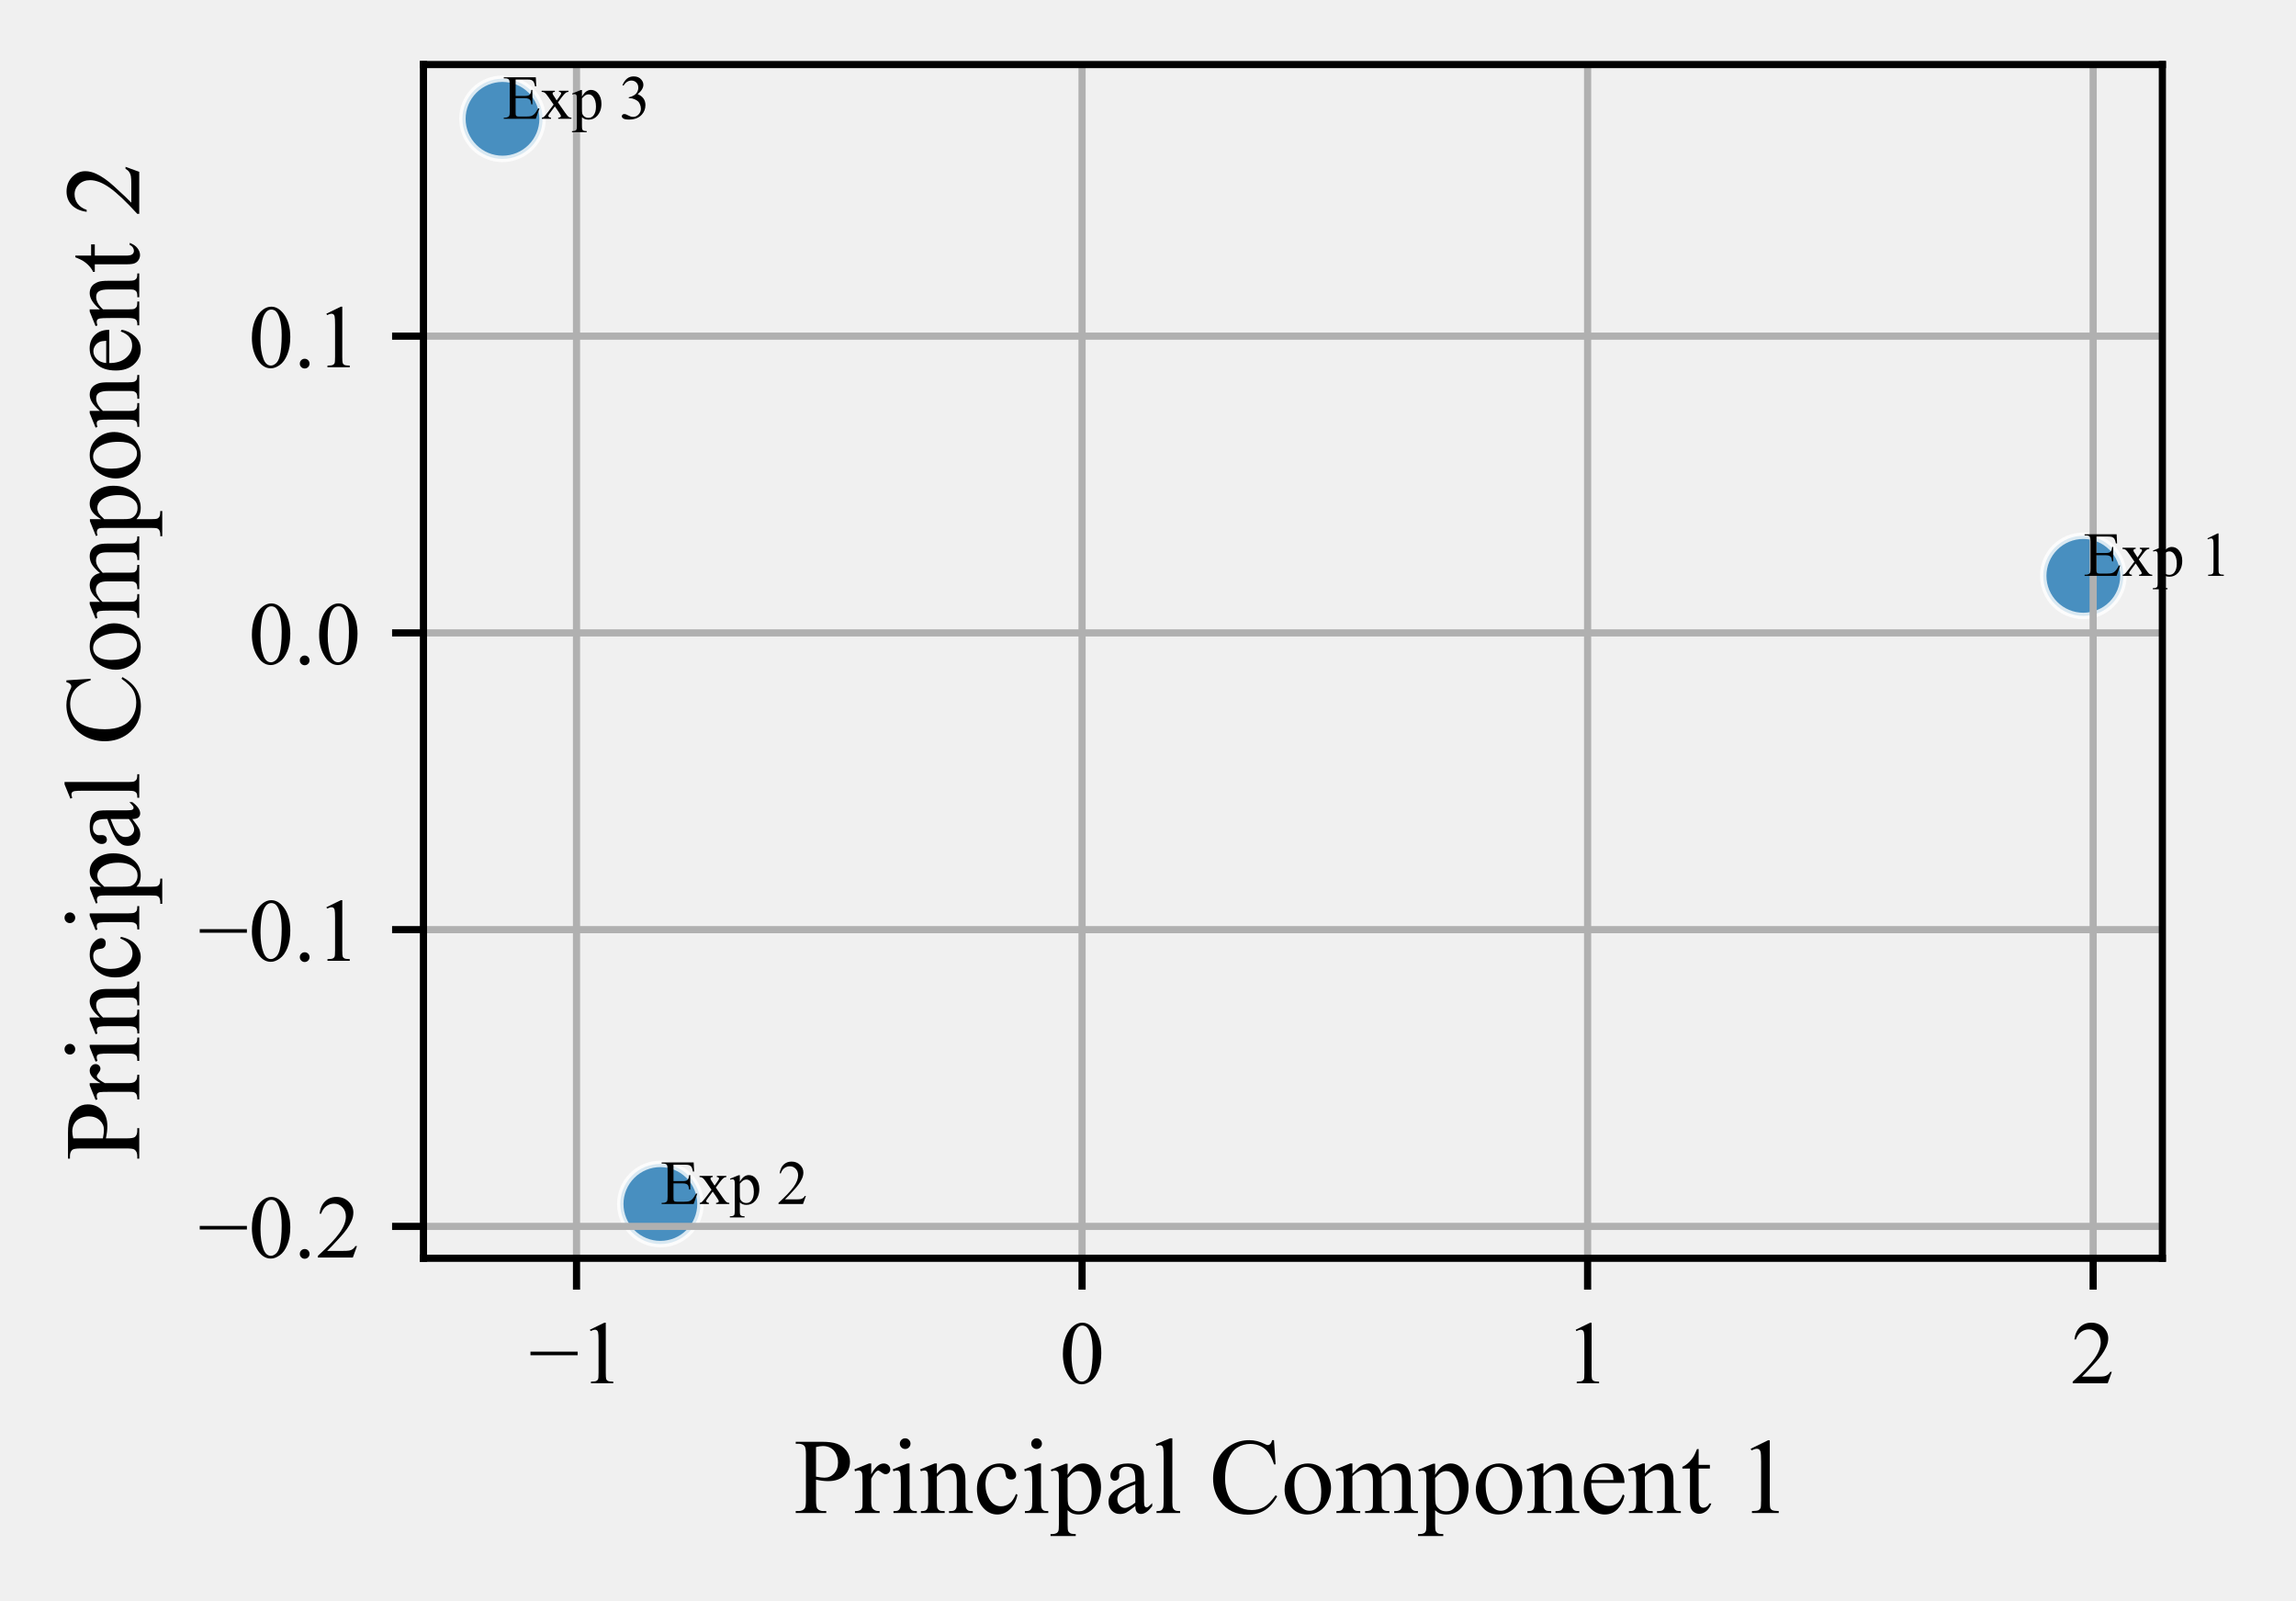
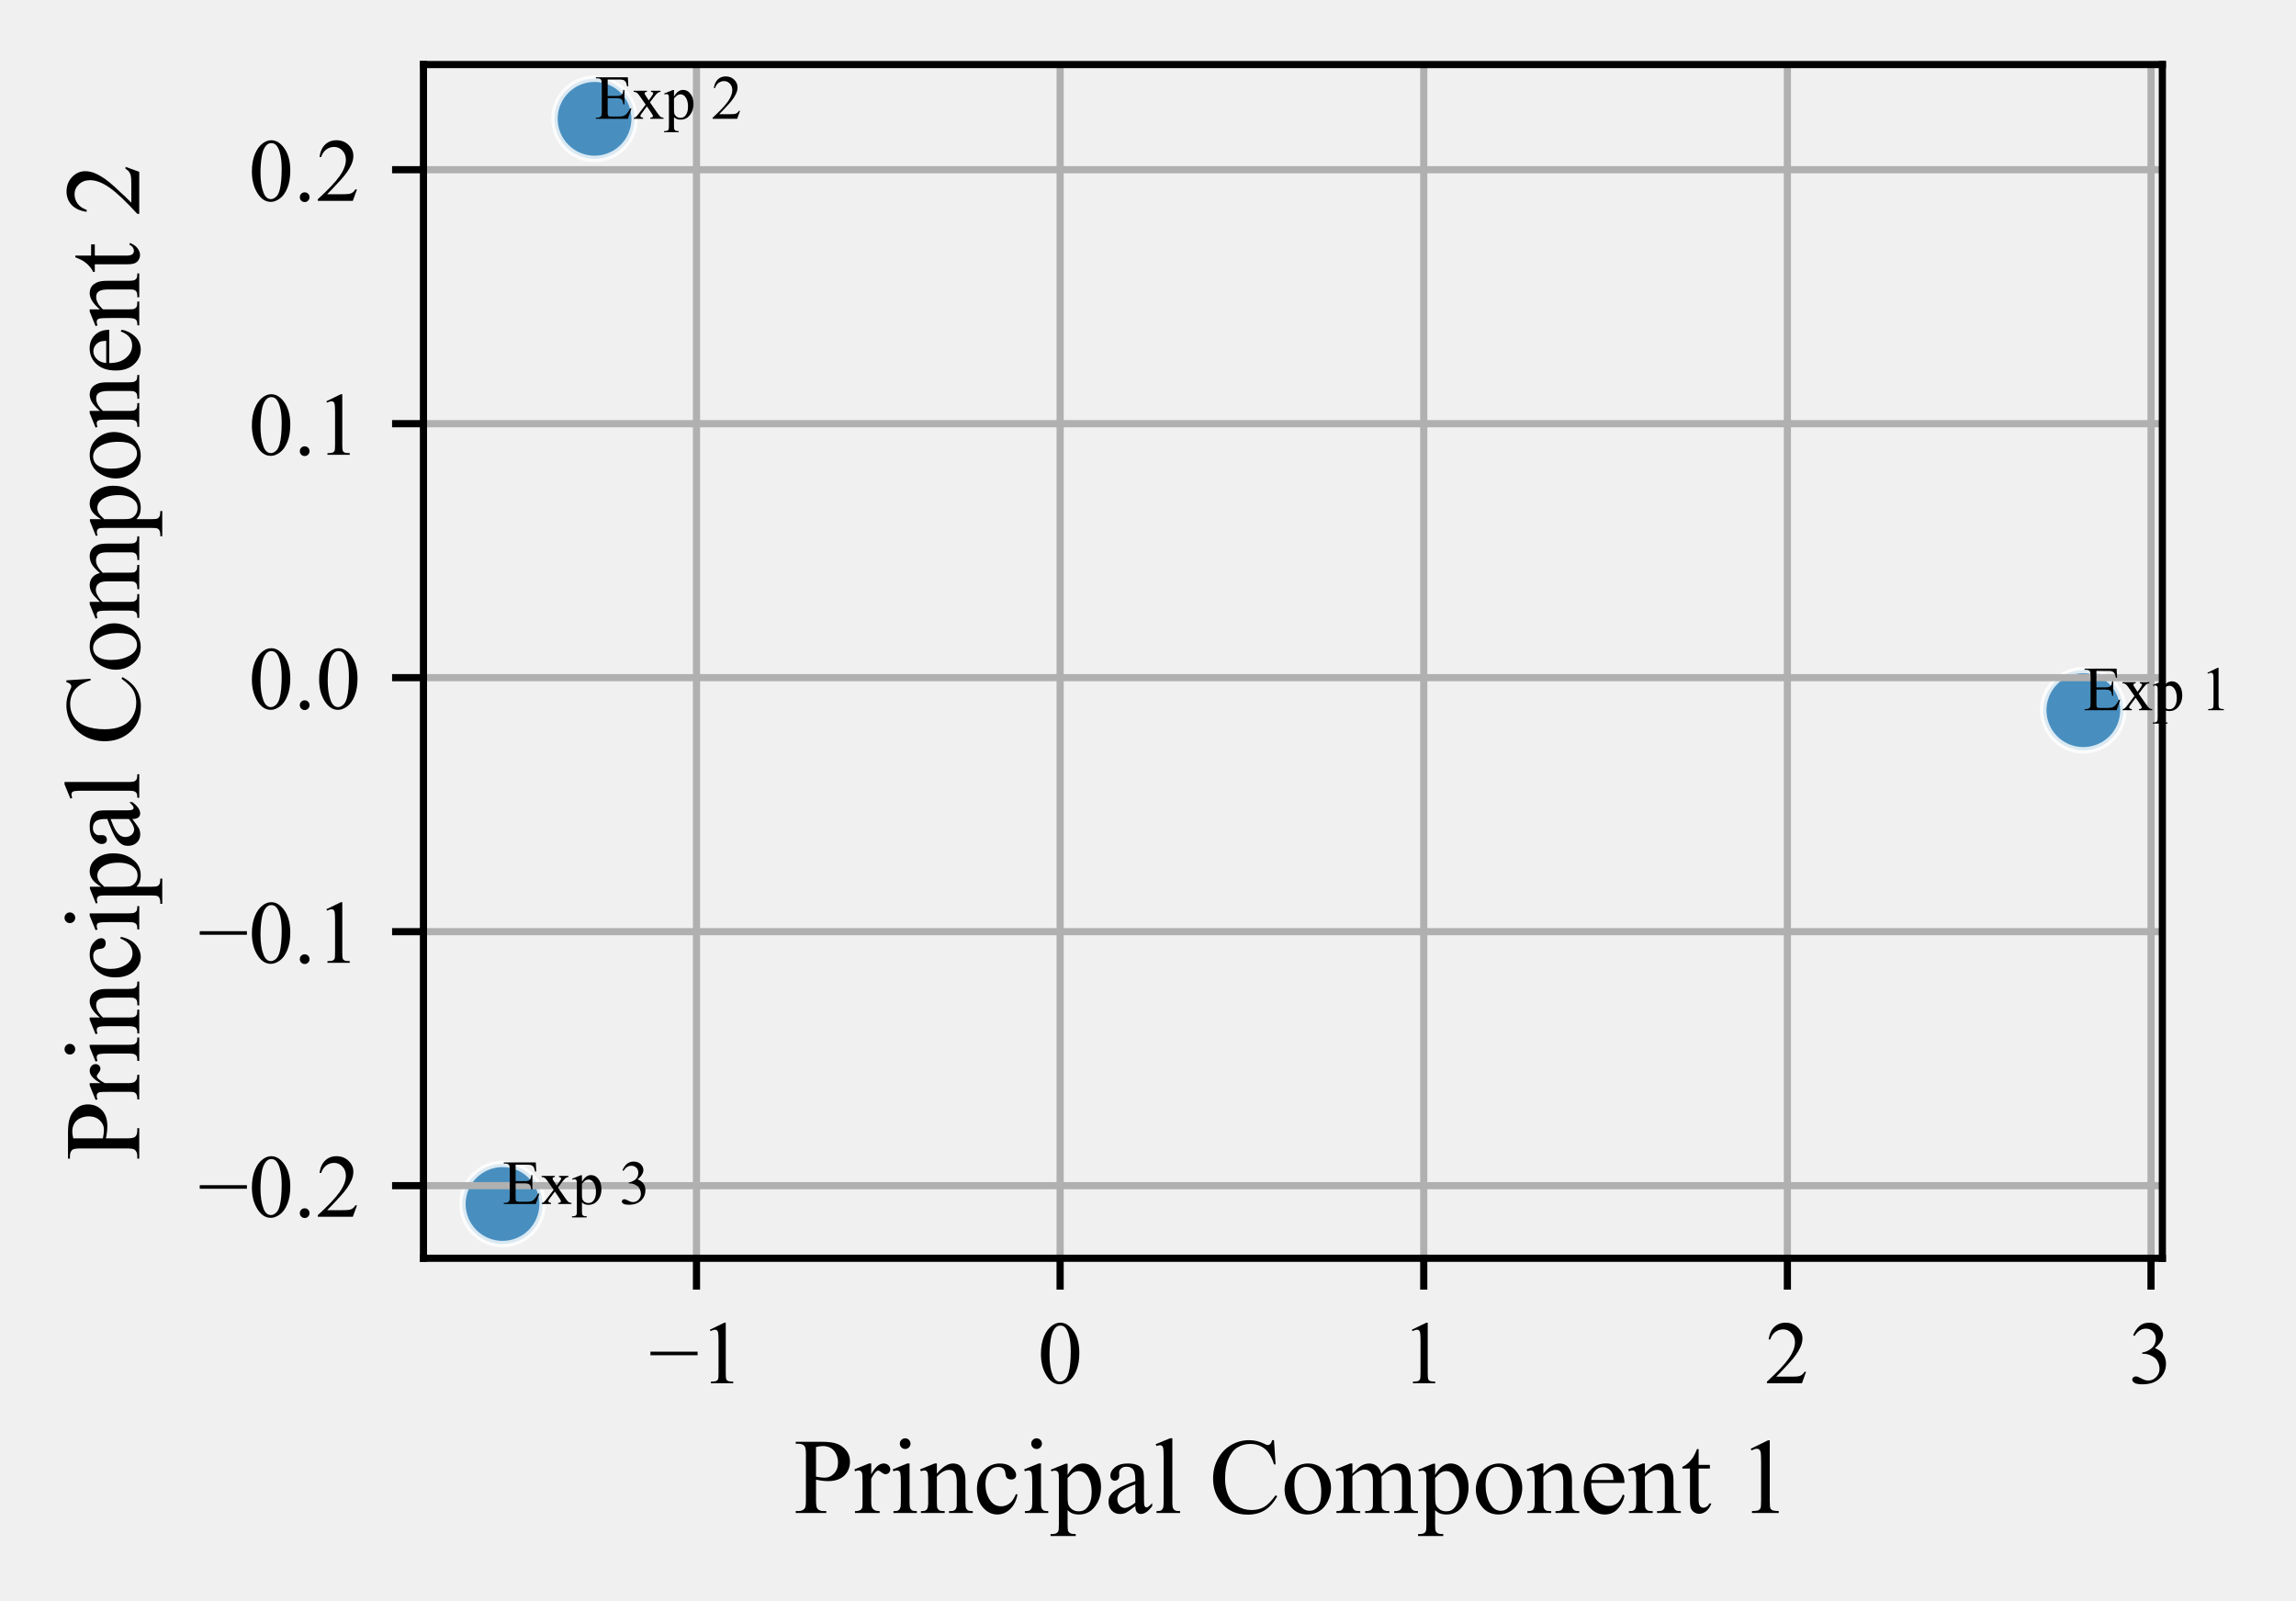
<svg xmlns="http://www.w3.org/2000/svg" xmlns:xlink="http://www.w3.org/1999/xlink" width="256.128pt" height="178.525pt" viewBox="0 0 256.128 178.525" version="1.1">
  <defs>
    <style type="text/css">*{stroke-linejoin: round; stroke-linecap: butt}</style>
  </defs>
  <g id="figure_1">
    <g id="patch_1">
      <path d="M 0 178.525  L 256.128 178.525  L 256.128 0  L 0 0  L 0 178.525  z " style="fill: none" />
    </g>
    <g id="axes_1">
      <g id="patch_2">
        <path d="M 47.238 140.343  L 241.22 140.343  L 241.22 7.2  L 47.238 7.2  L 47.238 140.343  z " style="fill: none" />
      </g>
      <g id="PathCollection_1">
        <defs>
-           <path id="ma96cb4552a" d="M 0 4.472  C 1.186 4.472 2.324 4.001 3.162 3.162  C 4.001 2.324 4.472 1.186 4.472 0  C 4.472 -1.186 4.001 -2.324 3.162 -3.162  C 2.324 -4.001 1.186 -4.472 0 -4.472  C -1.186 -4.472 -2.324 -4.001 -3.162 -3.162  C -4.001 -2.324 -4.472 -1.186 -4.472 0  C -4.472 1.186 -4.001 2.324 -3.162 3.162  C -2.324 4.001 -1.186 4.472 0 4.472  z " style="stroke: #ffffff; stroke-opacity: 0.8; stroke-width: 0.716" />
+           <path id="m99a6d32f5e" d="M 0 4.472  C 1.186 4.472 2.324 4.001 3.162 3.162  C 4.001 2.324 4.472 1.186 4.472 0  C 4.472 -1.186 4.001 -2.324 3.162 -3.162  C 2.324 -4.001 1.186 -4.472 0 -4.472  C -1.186 -4.472 -2.324 -4.001 -3.162 -3.162  C -4.001 -2.324 -4.472 -1.186 -4.472 0  C -4.472 1.186 -4.001 2.324 -3.162 3.162  C -2.324 4.001 -1.186 4.472 0 4.472  z " style="stroke: #ffffff; stroke-opacity: 0.8; stroke-width: 0.716" />
        </defs>
-         <g clip-path="url(#p384c02d842)">
-           <use xlink:href="#ma96cb4552a" x="232.403" y="64.229" style="fill: #1f77b4; fill-opacity: 0.8; stroke: #ffffff; stroke-opacity: 0.8; stroke-width: 0.716" />
-           <use xlink:href="#ma96cb4552a" x="73.667" y="134.291" style="fill: #1f77b4; fill-opacity: 0.8; stroke: #ffffff; stroke-opacity: 0.8; stroke-width: 0.716" />
-           <use xlink:href="#ma96cb4552a" x="56.056" y="13.252" style="fill: #1f77b4; fill-opacity: 0.8; stroke: #ffffff; stroke-opacity: 0.8; stroke-width: 0.716" />
+         <g clip-path="url(#p20098a930b)">
+           <use xlink:href="#m99a6d32f5e" x="232.403" y="79.216" style="fill: #1f77b4; fill-opacity: 0.8; stroke: #ffffff; stroke-opacity: 0.8; stroke-width: 0.716" />
+           <use xlink:href="#m99a6d32f5e" x="66.324" y="13.252" style="fill: #1f77b4; fill-opacity: 0.8; stroke: #ffffff; stroke-opacity: 0.8; stroke-width: 0.716" />
+           <use xlink:href="#m99a6d32f5e" x="56.056" y="134.291" style="fill: #1f77b4; fill-opacity: 0.8; stroke: #ffffff; stroke-opacity: 0.8; stroke-width: 0.716" />
        </g>
      </g>
      <g id="matplotlib.axis_1">
        <g id="xtick_1">
          <g id="line2d_1">
-             <path d="M 64.313 140.343  L 64.313 7.2  " clip-path="url(#p384c02d842)" style="fill: none; stroke: #b0b0b0; stroke-width: 0.8; stroke-linecap: square" />
+             <path d="M 77.696 140.343  L 77.696 7.2  " clip-path="url(#p20098a930b)" style="fill: none; stroke: #b0b0b0; stroke-width: 0.8; stroke-linecap: square" />
          </g>
          <g id="line2d_2">
            <defs>
-               <path id="mae56ffbfeb" d="M 0 0  L 0 3.5  " style="stroke: #000000; stroke-width: 0.8" />
+               <path id="m927338ddeb" d="M 0 0  L 0 3.5  " style="stroke: #000000; stroke-width: 0.8" />
            </defs>
            <g>
-               <use xlink:href="#mae56ffbfeb" x="64.313" y="140.343" style="stroke: #000000; stroke-width: 0.8" />
+               <use xlink:href="#m927338ddeb" x="77.696" y="140.343" style="stroke: #000000; stroke-width: 0.8" />
            </g>
          </g>
          <g id="text_1">
-             <g transform="translate(58.99333 154.2871) scale(0.1 -0.1)">
+             <g transform="translate(72.37662 154.2871) scale(0.1 -0.1)">
              <defs>
                <path id="TimesNewRomanPSMT-2212" d="M 3484 2000  L 116 2000  L 116 2256  L 3484 2256  L 3484 2000  z " transform="scale(0.015625)" />
                <path id="TimesNewRomanPSMT-31" d="M 750 3822  L 1781 4325  L 1884 4325  L 1884 747  Q 1884 391 1914 303  Q 1944 216 2037 169  Q 2131 122 2419 116  L 2419 0  L 825 0  L 825 116  Q 1125 122 1212 167  Q 1300 213 1334 289  Q 1369 366 1369 747  L 1369 3034  Q 1369 3497 1338 3628  Q 1316 3728 1258 3775  Q 1200 3822 1119 3822  Q 1003 3822 797 3725  L 750 3822  z " transform="scale(0.015625)" />
              </defs>
              <use xlink:href="#TimesNewRomanPSMT-2212" />
              <use xlink:href="#TimesNewRomanPSMT-31" x="56.396" />
            </g>
          </g>
        </g>
        <g id="xtick_2">
          <g id="line2d_3">
-             <path d="M 120.709 140.343  L 120.709 7.2  " clip-path="url(#p384c02d842)" style="fill: none; stroke: #b0b0b0; stroke-width: 0.8; stroke-linecap: square" />
+             <path d="M 118.261 140.343  L 118.261 7.2  " clip-path="url(#p20098a930b)" style="fill: none; stroke: #b0b0b0; stroke-width: 0.8; stroke-linecap: square" />
          </g>
          <g id="line2d_4">
            <g>
-               <use xlink:href="#mae56ffbfeb" x="120.709" y="140.343" style="stroke: #000000; stroke-width: 0.8" />
+               <use xlink:href="#m927338ddeb" x="118.261" y="140.343" style="stroke: #000000; stroke-width: 0.8" />
            </g>
          </g>
          <g id="text_2">
-             <g transform="translate(118.2087 154.2871) scale(0.1 -0.1)">
+             <g transform="translate(115.7609 154.2871) scale(0.1 -0.1)">
              <defs>
                <path id="TimesNewRomanPSMT-30" d="M 231 2094  Q 231 2819 450 3342  Q 669 3866 1031 4122  Q 1313 4325 1613 4325  Q 2100 4325 2488 3828  Q 2972 3213 2972 2159  Q 2972 1422 2759 906  Q 2547 391 2217 158  Q 1888 -75 1581 -75  Q 975 -75 572 641  Q 231 1244 231 2094  z M 844 2016  Q 844 1141 1059 588  Q 1238 122 1591 122  Q 1759 122 1940 273  Q 2122 425 2216 781  Q 2359 1319 2359 2297  Q 2359 3022 2209 3506  Q 2097 3866 1919 4016  Q 1791 4119 1609 4119  Q 1397 4119 1231 3928  Q 1006 3669 925 3112  Q 844 2556 844 2016  z " transform="scale(0.015625)" />
              </defs>
              <use xlink:href="#TimesNewRomanPSMT-30" />
            </g>
          </g>
        </g>
        <g id="xtick_3">
          <g id="line2d_5">
-             <path d="M 177.104 140.343  L 177.104 7.2  " clip-path="url(#p384c02d842)" style="fill: none; stroke: #b0b0b0; stroke-width: 0.8; stroke-linecap: square" />
+             <path d="M 158.826 140.343  L 158.826 7.2  " clip-path="url(#p20098a930b)" style="fill: none; stroke: #b0b0b0; stroke-width: 0.8; stroke-linecap: square" />
          </g>
          <g id="line2d_6">
            <g>
-               <use xlink:href="#mae56ffbfeb" x="177.104" y="140.343" style="stroke: #000000; stroke-width: 0.8" />
+               <use xlink:href="#m927338ddeb" x="158.826" y="140.343" style="stroke: #000000; stroke-width: 0.8" />
            </g>
          </g>
          <g id="text_3">
-             <g transform="translate(174.6045 154.2871) scale(0.1 -0.1)">
+             <g transform="translate(156.3256 154.2871) scale(0.1 -0.1)">
              <use xlink:href="#TimesNewRomanPSMT-31" />
            </g>
          </g>
        </g>
        <g id="xtick_4">
          <g id="line2d_7">
-             <path d="M 233.5 140.343  L 233.5 7.2  " clip-path="url(#p384c02d842)" style="fill: none; stroke: #b0b0b0; stroke-width: 0.8; stroke-linecap: square" />
+             <path d="M 199.39 140.343  L 199.39 7.2  " clip-path="url(#p20098a930b)" style="fill: none; stroke: #b0b0b0; stroke-width: 0.8; stroke-linecap: square" />
          </g>
          <g id="line2d_8">
            <g>
-               <use xlink:href="#mae56ffbfeb" x="233.5" y="140.343" style="stroke: #000000; stroke-width: 0.8" />
+               <use xlink:href="#m927338ddeb" x="199.39" y="140.343" style="stroke: #000000; stroke-width: 0.8" />
            </g>
          </g>
          <g id="text_4">
-             <g transform="translate(231.0003 154.2871) scale(0.1 -0.1)">
+             <g transform="translate(196.8903 154.2871) scale(0.1 -0.1)">
              <defs>
                <path id="TimesNewRomanPSMT-32" d="M 2934 816  L 2638 0  L 138 0  L 138 116  Q 1241 1122 1691 1759  Q 2141 2397 2141 2925  Q 2141 3328 1894 3587  Q 1647 3847 1303 3847  Q 991 3847 742 3664  Q 494 3481 375 3128  L 259 3128  Q 338 3706 661 4015  Q 984 4325 1469 4325  Q 1984 4325 2329 3994  Q 2675 3663 2675 3213  Q 2675 2891 2525 2569  Q 2294 2063 1775 1497  Q 997 647 803 472  L 1909 472  Q 2247 472 2383 497  Q 2519 522 2628 598  Q 2738 675 2819 816  L 2934 816  z " transform="scale(0.015625)" />
              </defs>
              <use xlink:href="#TimesNewRomanPSMT-32" />
            </g>
          </g>
        </g>
-         <g id="text_5">
+         <g id="xtick_5">
+           <g id="line2d_9">
+             <path d="M 239.955 140.343  L 239.955 7.2  " clip-path="url(#p20098a930b)" style="fill: none; stroke: #b0b0b0; stroke-width: 0.8; stroke-linecap: square" />
+           </g>
+           <g id="line2d_10">
+             <g>
+               <use xlink:href="#m927338ddeb" x="239.955" y="140.343" style="stroke: #000000; stroke-width: 0.8" />
+             </g>
+           </g>
+           <g id="text_5">
+             <g transform="translate(237.455 154.2871) scale(0.1 -0.1)">
+               <defs>
+                 <path id="TimesNewRomanPSMT-33" d="M 325 3431  Q 506 3859 782 4092  Q 1059 4325 1472 4325  Q 1981 4325 2253 3994  Q 2459 3747 2459 3466  Q 2459 3003 1878 2509  Q 2269 2356 2469 2072  Q 2669 1788 2669 1403  Q 2669 853 2319 450  Q 1863 -75 997 -75  Q 569 -75 414 31  Q 259 138 259 259  Q 259 350 332 419  Q 406 488 509 488  Q 588 488 669 463  Q 722 447 909 348  Q 1097 250 1169 231  Q 1284 197 1416 197  Q 1734 197 1970 444  Q 2206 691 2206 1028  Q 2206 1275 2097 1509  Q 2016 1684 1919 1775  Q 1784 1900 1550 2001  Q 1316 2103 1072 2103  L 972 2103  L 972 2197  Q 1219 2228 1467 2375  Q 1716 2522 1828 2728  Q 1941 2934 1941 3181  Q 1941 3503 1739 3701  Q 1538 3900 1238 3900  Q 753 3900 428 3381  L 325 3431  z " transform="scale(0.015625)" />
+               </defs>
+               <use xlink:href="#TimesNewRomanPSMT-33" />
+             </g>
+           </g>
+         </g>
+         <g id="text_6">
          <g transform="translate(88.56813 168.7586) scale(0.12 -0.12)">
            <defs>
              <path id="TimesNewRomanPSMT-50" d="M 1313 1984  L 1313 750  Q 1313 350 1400 253  Q 1519 116 1759 116  L 1922 116  L 1922 0  L 106 0  L 106 116  L 266 116  Q 534 116 650 291  Q 713 388 713 750  L 713 3488  Q 713 3888 628 3984  Q 506 4122 266 4122  L 106 4122  L 106 4238  L 1659 4238  Q 2228 4238 2556 4120  Q 2884 4003 3109 3725  Q 3334 3447 3334 3066  Q 3334 2547 2992 2222  Q 2650 1897 2025 1897  Q 1872 1897 1694 1919  Q 1516 1941 1313 1984  z M 1313 2163  Q 1478 2131 1606 2115  Q 1734 2100 1825 2100  Q 2150 2100 2386 2351  Q 2622 2603 2622 3003  Q 2622 3278 2509 3514  Q 2397 3750 2190 3867  Q 1984 3984 1722 3984  Q 1563 3984 1313 3925  L 1313 2163  z " transform="scale(0.015625)" />
              <path id="TimesNewRomanPSMT-72" d="M 1038 2947  L 1038 2303  Q 1397 2947 1775 2947  Q 1947 2947 2059 2842  Q 2172 2738 2172 2600  Q 2172 2478 2090 2393  Q 2009 2309 1897 2309  Q 1788 2309 1652 2417  Q 1516 2525 1450 2525  Q 1394 2525 1328 2463  Q 1188 2334 1038 2041  L 1038 669  Q 1038 431 1097 309  Q 1138 225 1241 169  Q 1344 113 1538 113  L 1538 0  L 72 0  L 72 113  Q 291 113 397 181  Q 475 231 506 341  Q 522 394 522 644  L 522 1753  Q 522 2253 501 2348  Q 481 2444 426 2487  Q 372 2531 291 2531  Q 194 2531 72 2484  L 41 2597  L 906 2947  L 1038 2947  z " transform="scale(0.015625)" />
              <path id="TimesNewRomanPSMT-69" d="M 928 4444  Q 1059 4444 1151 4351  Q 1244 4259 1244 4128  Q 1244 3997 1151 3903  Q 1059 3809 928 3809  Q 797 3809 703 3903  Q 609 3997 609 4128  Q 609 4259 701 4351  Q 794 4444 928 4444  z M 1188 2947  L 1188 647  Q 1188 378 1227 289  Q 1266 200 1342 156  Q 1419 113 1622 113  L 1622 0  L 231 0  L 231 113  Q 441 113 512 153  Q 584 194 626 287  Q 669 381 669 647  L 669 1750  Q 669 2216 641 2353  Q 619 2453 572 2492  Q 525 2531 444 2531  Q 356 2531 231 2484  L 188 2597  L 1050 2947  L 1188 2947  z " transform="scale(0.015625)" />
              <path id="TimesNewRomanPSMT-6e" d="M 1034 2341  Q 1538 2947 1994 2947  Q 2228 2947 2397 2830  Q 2566 2713 2666 2444  Q 2734 2256 2734 1869  L 2734 647  Q 2734 375 2778 278  Q 2813 200 2889 156  Q 2966 113 3172 113  L 3172 0  L 1756 0  L 1756 113  L 1816 113  Q 2016 113 2095 173  Q 2175 234 2206 353  Q 2219 400 2219 647  L 2219 1819  Q 2219 2209 2117 2386  Q 2016 2563 1775 2563  Q 1403 2563 1034 2156  L 1034 647  Q 1034 356 1069 288  Q 1113 197 1189 155  Q 1266 113 1500 113  L 1500 0  L 84 0  L 84 113  L 147 113  Q 366 113 442 223  Q 519 334 519 647  L 519 1709  Q 519 2225 495 2337  Q 472 2450 423 2490  Q 375 2531 294 2531  Q 206 2531 84 2484  L 38 2597  L 900 2947  L 1034 2947  L 1034 2341  z " transform="scale(0.015625)" />
              <path id="TimesNewRomanPSMT-63" d="M 2631 1088  Q 2516 522 2178 217  Q 1841 -88 1431 -88  Q 944 -88 581 321  Q 219 731 219 1428  Q 219 2103 620 2525  Q 1022 2947 1584 2947  Q 2006 2947 2278 2723  Q 2550 2500 2550 2259  Q 2550 2141 2473 2067  Q 2397 1994 2259 1994  Q 2075 1994 1981 2113  Q 1928 2178 1911 2362  Q 1894 2547 1784 2644  Q 1675 2738 1481 2738  Q 1169 2738 978 2506  Q 725 2200 725 1697  Q 725 1184 976 792  Q 1228 400 1656 400  Q 1963 400 2206 609  Q 2378 753 2541 1131  L 2631 1088  z " transform="scale(0.015625)" />
              <path id="TimesNewRomanPSMT-70" d="M -6 2578  L 875 2934  L 994 2934  L 994 2266  Q 1216 2644 1439 2795  Q 1663 2947 1909 2947  Q 2341 2947 2628 2609  Q 2981 2197 2981 1534  Q 2981 794 2556 309  Q 2206 -88 1675 -88  Q 1444 -88 1275 -22  Q 1150 25 994 166  L 994 -706  Q 994 -1000 1030 -1079  Q 1066 -1159 1155 -1206  Q 1244 -1253 1478 -1253  L 1478 -1369  L -22 -1369  L -22 -1253  L 56 -1253  Q 228 -1256 350 -1188  Q 409 -1153 442 -1076  Q 475 -1000 475 -688  L 475 2019  Q 475 2297 450 2372  Q 425 2447 370 2484  Q 316 2522 222 2522  Q 147 2522 31 2478  L -6 2578  z M 994 2081  L 994 1013  Q 994 666 1022 556  Q 1066 375 1236 237  Q 1406 100 1666 100  Q 1978 100 2172 344  Q 2425 663 2425 1241  Q 2425 1897 2138 2250  Q 1938 2494 1663 2494  Q 1513 2494 1366 2419  Q 1253 2363 994 2081  z " transform="scale(0.015625)" />
              <path id="TimesNewRomanPSMT-61" d="M 1822 413  Q 1381 72 1269 19  Q 1100 -59 909 -59  Q 613 -59 420 144  Q 228 347 228 678  Q 228 888 322 1041  Q 450 1253 767 1440  Q 1084 1628 1822 1897  L 1822 2009  Q 1822 2438 1686 2597  Q 1550 2756 1291 2756  Q 1094 2756 978 2650  Q 859 2544 859 2406  L 866 2225  Q 866 2081 792 2003  Q 719 1925 600 1925  Q 484 1925 411 2006  Q 338 2088 338 2228  Q 338 2497 613 2722  Q 888 2947 1384 2947  Q 1766 2947 2009 2819  Q 2194 2722 2281 2516  Q 2338 2381 2338 1966  L 2338 994  Q 2338 584 2353 492  Q 2369 400 2405 369  Q 2441 338 2488 338  Q 2538 338 2575 359  Q 2641 400 2828 588  L 2828 413  Q 2478 -56 2159 -56  Q 2006 -56 1915 50  Q 1825 156 1822 413  z M 1822 616  L 1822 1706  Q 1350 1519 1213 1441  Q 966 1303 859 1153  Q 753 1003 753 825  Q 753 600 887 451  Q 1022 303 1197 303  Q 1434 303 1822 616  z " transform="scale(0.015625)" />
              <path id="TimesNewRomanPSMT-6c" d="M 1184 4444  L 1184 647  Q 1184 378 1223 290  Q 1263 203 1344 158  Q 1425 113 1647 113  L 1647 0  L 244 0  L 244 113  Q 441 113 512 153  Q 584 194 625 287  Q 666 381 666 647  L 666 3247  Q 666 3731 644 3842  Q 622 3953 573 3993  Q 525 4034 450 4034  Q 369 4034 244 3984  L 191 4094  L 1044 4444  L 1184 4444  z " transform="scale(0.015625)" />
              <path id="TimesNewRomanPSMT-20" transform="scale(0.015625)" />
              <path id="TimesNewRomanPSMT-43" d="M 3853 4334  L 3950 2894  L 3853 2894  Q 3659 3541 3300 3825  Q 2941 4109 2438 4109  Q 2016 4109 1675 3895  Q 1334 3681 1139 3212  Q 944 2744 944 2047  Q 944 1472 1128 1050  Q 1313 628 1683 403  Q 2053 178 2528 178  Q 2941 178 3256 354  Q 3572 531 3950 1056  L 4047 994  Q 3728 428 3303 165  Q 2878 -97 2294 -97  Q 1241 -97 663 684  Q 231 1266 231 2053  Q 231 2688 515 3219  Q 800 3750 1298 4042  Q 1797 4334 2388 4334  Q 2847 4334 3294 4109  Q 3425 4041 3481 4041  Q 3566 4041 3628 4100  Q 3709 4184 3744 4334  L 3853 4334  z " transform="scale(0.015625)" />
              <path id="TimesNewRomanPSMT-6f" d="M 1600 2947  Q 2250 2947 2644 2453  Q 2978 2031 2978 1484  Q 2978 1100 2793 706  Q 2609 313 2286 112  Q 1963 -88 1566 -88  Q 919 -88 538 428  Q 216 863 216 1403  Q 216 1797 411 2186  Q 606 2575 925 2761  Q 1244 2947 1600 2947  z M 1503 2744  Q 1338 2744 1170 2645  Q 1003 2547 900 2300  Q 797 2053 797 1666  Q 797 1041 1045 587  Q 1294 134 1700 134  Q 2003 134 2200 384  Q 2397 634 2397 1244  Q 2397 2006 2069 2444  Q 1847 2744 1503 2744  z " transform="scale(0.015625)" />
              <path id="TimesNewRomanPSMT-6d" d="M 1050 2338  Q 1363 2650 1419 2697  Q 1559 2816 1721 2881  Q 1884 2947 2044 2947  Q 2313 2947 2506 2790  Q 2700 2634 2766 2338  Q 3088 2713 3309 2830  Q 3531 2947 3766 2947  Q 3994 2947 4170 2830  Q 4347 2713 4450 2447  Q 4519 2266 4519 1878  L 4519 647  Q 4519 378 4559 278  Q 4591 209 4675 161  Q 4759 113 4950 113  L 4950 0  L 3538 0  L 3538 113  L 3597 113  Q 3781 113 3884 184  Q 3956 234 3988 344  Q 4000 397 4000 647  L 4000 1878  Q 4000 2228 3916 2372  Q 3794 2572 3525 2572  Q 3359 2572 3192 2489  Q 3025 2406 2788 2181  L 2781 2147  L 2788 2013  L 2788 647  Q 2788 353 2820 281  Q 2853 209 2943 161  Q 3034 113 3253 113  L 3253 0  L 1806 0  L 1806 113  Q 2044 113 2133 169  Q 2222 225 2256 338  Q 2272 391 2272 647  L 2272 1878  Q 2272 2228 2169 2381  Q 2031 2581 1784 2581  Q 1616 2581 1450 2491  Q 1191 2353 1050 2181  L 1050 647  Q 1050 366 1089 281  Q 1128 197 1204 155  Q 1281 113 1516 113  L 1516 0  L 100 0  L 100 113  Q 297 113 375 155  Q 453 197 493 289  Q 534 381 534 647  L 534 1741  Q 534 2213 506 2350  Q 484 2453 437 2492  Q 391 2531 309 2531  Q 222 2531 100 2484  L 53 2597  L 916 2947  L 1050 2947  L 1050 2338  z " transform="scale(0.015625)" />
              <path id="TimesNewRomanPSMT-65" d="M 681 1784  Q 678 1147 991 784  Q 1303 422 1725 422  Q 2006 422 2214 576  Q 2422 731 2563 1106  L 2659 1044  Q 2594 616 2278 264  Q 1963 -88 1488 -88  Q 972 -88 605 314  Q 238 716 238 1394  Q 238 2128 614 2539  Q 991 2950 1559 2950  Q 2041 2950 2350 2633  Q 2659 2316 2659 1784  L 681 1784  z M 681 1966  L 2006 1966  Q 1991 2241 1941 2353  Q 1863 2528 1708 2628  Q 1553 2728 1384 2728  Q 1125 2728 920 2526  Q 716 2325 681 1966  z " transform="scale(0.015625)" />
              <path id="TimesNewRomanPSMT-74" d="M 1031 3803  L 1031 2863  L 1700 2863  L 1700 2644  L 1031 2644  L 1031 788  Q 1031 509 1111 412  Q 1191 316 1316 316  Q 1419 316 1516 380  Q 1613 444 1666 569  L 1788 569  Q 1678 263 1478 108  Q 1278 -47 1066 -47  Q 922 -47 784 33  Q 647 113 581 261  Q 516 409 516 719  L 516 2644  L 63 2644  L 63 2747  Q 234 2816 414 2980  Q 594 3144 734 3369  Q 806 3488 934 3803  L 1031 3803  z " transform="scale(0.015625)" />
            </defs>
            <use xlink:href="#TimesNewRomanPSMT-50" />
            <use xlink:href="#TimesNewRomanPSMT-72" x="55.615" />
            <use xlink:href="#TimesNewRomanPSMT-69" x="88.916" />
            <use xlink:href="#TimesNewRomanPSMT-6e" x="116.699" />
            <use xlink:href="#TimesNewRomanPSMT-63" x="166.699" />
            <use xlink:href="#TimesNewRomanPSMT-69" x="211.084" />
            <use xlink:href="#TimesNewRomanPSMT-70" x="238.867" />
            <use xlink:href="#TimesNewRomanPSMT-61" x="288.867" />
            <use xlink:href="#TimesNewRomanPSMT-6c" x="333.252" />
            <use xlink:href="#TimesNewRomanPSMT-20" x="361.035" />
            <use xlink:href="#TimesNewRomanPSMT-43" x="386.035" />
            <use xlink:href="#TimesNewRomanPSMT-6f" x="452.734" />
            <use xlink:href="#TimesNewRomanPSMT-6d" x="502.734" />
            <use xlink:href="#TimesNewRomanPSMT-70" x="580.518" />
            <use xlink:href="#TimesNewRomanPSMT-6f" x="630.518" />
            <use xlink:href="#TimesNewRomanPSMT-6e" x="680.518" />
            <use xlink:href="#TimesNewRomanPSMT-65" x="730.518" />
            <use xlink:href="#TimesNewRomanPSMT-6e" x="774.902" />
            <use xlink:href="#TimesNewRomanPSMT-74" x="824.902" />
            <use xlink:href="#TimesNewRomanPSMT-20" x="852.686" />
            <use xlink:href="#TimesNewRomanPSMT-31" x="877.686" />
          </g>
        </g>
      </g>
      <g id="matplotlib.axis_2">
        <g id="ytick_1">
-           <g id="line2d_9">
-             <path d="M 47.238 136.789  L 241.22 136.789  " clip-path="url(#p384c02d842)" style="fill: none; stroke: #b0b0b0; stroke-width: 0.8; stroke-linecap: square" />
-           </g>
-           <g id="line2d_10">
+           <g id="line2d_11">
+             <path d="M 47.238 132.245  L 241.22 132.245  " clip-path="url(#p20098a930b)" style="fill: none; stroke: #b0b0b0; stroke-width: 0.8; stroke-linecap: square" />
+           </g>
+           <g id="line2d_12">
            <defs>
-               <path id="m040a9bf933" d="M 0 0  L -3.5 0  " style="stroke: #000000; stroke-width: 0.8" />
+               <path id="m7f71ec55c8" d="M 0 0  L -3.5 0  " style="stroke: #000000; stroke-width: 0.8" />
            </defs>
            <g>
-               <use xlink:href="#m040a9bf933" x="47.238" y="136.789" style="stroke: #000000; stroke-width: 0.8" />
-             </g>
-           </g>
-           <g id="text_6">
-             <g transform="translate(22.09937 140.2612) scale(0.1 -0.1)">
+               <use xlink:href="#m7f71ec55c8" x="47.238" y="132.245" style="stroke: #000000; stroke-width: 0.8" />
+             </g>
+           </g>
+           <g id="text_7">
+             <g transform="translate(22.09937 135.717) scale(0.1 -0.1)">
              <defs>
                <path id="TimesNewRomanPSMT-2e" d="M 800 606  Q 947 606 1047 504  Q 1147 403 1147 259  Q 1147 116 1045 14  Q 944 -88 800 -88  Q 656 -88 554 14  Q 453 116 453 259  Q 453 406 554 506  Q 656 606 800 606  z " transform="scale(0.015625)" />
              </defs>
              <use xlink:href="#TimesNewRomanPSMT-2212" />
              <use xlink:href="#TimesNewRomanPSMT-30" x="56.396" />
              <use xlink:href="#TimesNewRomanPSMT-2e" x="106.396" />
              <use xlink:href="#TimesNewRomanPSMT-32" x="131.396" />
            </g>
          </g>
        </g>
        <g id="ytick_2">
-           <g id="line2d_11">
-             <path d="M 47.238 103.69  L 241.22 103.69  " clip-path="url(#p384c02d842)" style="fill: none; stroke: #b0b0b0; stroke-width: 0.8; stroke-linecap: square" />
-           </g>
-           <g id="line2d_12">
-             <g>
-               <use xlink:href="#m040a9bf933" x="47.238" y="103.69" style="stroke: #000000; stroke-width: 0.8" />
-             </g>
-           </g>
-           <g id="text_7">
-             <g transform="translate(22.09937 107.162) scale(0.1 -0.1)">
+           <g id="line2d_13">
+             <path d="M 47.238 103.916  L 241.22 103.916  " clip-path="url(#p20098a930b)" style="fill: none; stroke: #b0b0b0; stroke-width: 0.8; stroke-linecap: square" />
+           </g>
+           <g id="line2d_14">
+             <g>
+               <use xlink:href="#m7f71ec55c8" x="47.238" y="103.916" style="stroke: #000000; stroke-width: 0.8" />
+             </g>
+           </g>
+           <g id="text_8">
+             <g transform="translate(22.09937 107.3876) scale(0.1 -0.1)">
              <use xlink:href="#TimesNewRomanPSMT-2212" />
              <use xlink:href="#TimesNewRomanPSMT-30" x="56.396" />
              <use xlink:href="#TimesNewRomanPSMT-2e" x="106.396" />
              <use xlink:href="#TimesNewRomanPSMT-31" x="131.396" />
            </g>
          </g>
        </g>
        <g id="ytick_3">
-           <g id="line2d_13">
-             <path d="M 47.238 70.591  L 241.22 70.591  " clip-path="url(#p384c02d842)" style="fill: none; stroke: #b0b0b0; stroke-width: 0.8; stroke-linecap: square" />
-           </g>
-           <g id="line2d_14">
-             <g>
-               <use xlink:href="#m040a9bf933" x="47.238" y="70.591" style="stroke: #000000; stroke-width: 0.8" />
-             </g>
-           </g>
-           <g id="text_8">
-             <g transform="translate(27.73844 74.0627) scale(0.1 -0.1)">
+           <g id="line2d_15">
+             <path d="M 47.238 75.586  L 241.22 75.586  " clip-path="url(#p20098a930b)" style="fill: none; stroke: #b0b0b0; stroke-width: 0.8; stroke-linecap: square" />
+           </g>
+           <g id="line2d_16">
+             <g>
+               <use xlink:href="#m7f71ec55c8" x="47.238" y="75.586" style="stroke: #000000; stroke-width: 0.8" />
+             </g>
+           </g>
+           <g id="text_9">
+             <g transform="translate(27.73844 79.05827) scale(0.1 -0.1)">
              <use xlink:href="#TimesNewRomanPSMT-30" />
              <use xlink:href="#TimesNewRomanPSMT-2e" x="50" />
              <use xlink:href="#TimesNewRomanPSMT-30" x="75" />
            </g>
          </g>
        </g>
        <g id="ytick_4">
-           <g id="line2d_15">
-             <path d="M 47.238 37.492  L 241.22 37.492  " clip-path="url(#p384c02d842)" style="fill: none; stroke: #b0b0b0; stroke-width: 0.8; stroke-linecap: square" />
-           </g>
-           <g id="line2d_16">
-             <g>
-               <use xlink:href="#m040a9bf933" x="47.238" y="37.492" style="stroke: #000000; stroke-width: 0.8" />
-             </g>
-           </g>
-           <g id="text_9">
-             <g transform="translate(27.73844 40.96344) scale(0.1 -0.1)">
+           <g id="line2d_17">
+             <path d="M 47.238 47.257  L 241.22 47.257  " clip-path="url(#p20098a930b)" style="fill: none; stroke: #b0b0b0; stroke-width: 0.8; stroke-linecap: square" />
+           </g>
+           <g id="line2d_18">
+             <g>
+               <use xlink:href="#m7f71ec55c8" x="47.238" y="47.257" style="stroke: #000000; stroke-width: 0.8" />
+             </g>
+           </g>
+           <g id="text_10">
+             <g transform="translate(27.73844 50.7289) scale(0.1 -0.1)">
              <use xlink:href="#TimesNewRomanPSMT-30" />
              <use xlink:href="#TimesNewRomanPSMT-2e" x="50" />
              <use xlink:href="#TimesNewRomanPSMT-31" x="75" />
            </g>
          </g>
        </g>
-         <g id="text_10">
+         <g id="ytick_5">
+           <g id="line2d_19">
+             <path d="M 47.238 18.928  L 241.22 18.928  " clip-path="url(#p20098a930b)" style="fill: none; stroke: #b0b0b0; stroke-width: 0.8; stroke-linecap: square" />
+           </g>
+           <g id="line2d_20">
+             <g>
+               <use xlink:href="#m7f71ec55c8" x="47.238" y="18.928" style="stroke: #000000; stroke-width: 0.8" />
+             </g>
+           </g>
+           <g id="text_11">
+             <g transform="translate(27.73844 22.39953) scale(0.1 -0.1)">
+               <use xlink:href="#TimesNewRomanPSMT-30" />
+               <use xlink:href="#TimesNewRomanPSMT-2e" x="50" />
+               <use xlink:href="#TimesNewRomanPSMT-32" x="75" />
+             </g>
+           </g>
+         </g>
+         <g id="text_12">
          <g transform="translate(15.5325 129.4329) rotate(-90) scale(0.12 -0.12)">
            <use xlink:href="#TimesNewRomanPSMT-50" />
            <use xlink:href="#TimesNewRomanPSMT-72" x="55.615" />
            <use xlink:href="#TimesNewRomanPSMT-69" x="88.916" />
            <use xlink:href="#TimesNewRomanPSMT-6e" x="116.699" />
            <use xlink:href="#TimesNewRomanPSMT-63" x="166.699" />
            <use xlink:href="#TimesNewRomanPSMT-69" x="211.084" />
            <use xlink:href="#TimesNewRomanPSMT-70" x="238.867" />
            <use xlink:href="#TimesNewRomanPSMT-61" x="288.867" />
            <use xlink:href="#TimesNewRomanPSMT-6c" x="333.252" />
            <use xlink:href="#TimesNewRomanPSMT-20" x="361.035" />
            <use xlink:href="#TimesNewRomanPSMT-43" x="386.035" />
            <use xlink:href="#TimesNewRomanPSMT-6f" x="452.734" />
            <use xlink:href="#TimesNewRomanPSMT-6d" x="502.734" />
            <use xlink:href="#TimesNewRomanPSMT-70" x="580.518" />
            <use xlink:href="#TimesNewRomanPSMT-6f" x="630.518" />
            <use xlink:href="#TimesNewRomanPSMT-6e" x="680.518" />
            <use xlink:href="#TimesNewRomanPSMT-65" x="730.518" />
            <use xlink:href="#TimesNewRomanPSMT-6e" x="774.902" />
            <use xlink:href="#TimesNewRomanPSMT-74" x="824.902" />
            <use xlink:href="#TimesNewRomanPSMT-20" x="852.686" />
            <use xlink:href="#TimesNewRomanPSMT-32" x="877.686" />
          </g>
        </g>
      </g>
      <g id="patch_3">
        <path d="M 47.238 140.343  L 47.238 7.2  " style="fill: none; stroke: #000000; stroke-width: 0.8; stroke-linejoin: miter; stroke-linecap: square" />
      </g>
      <g id="patch_4">
        <path d="M 241.22 140.343  L 241.22 7.2  " style="fill: none; stroke: #000000; stroke-width: 0.8; stroke-linejoin: miter; stroke-linecap: square" />
      </g>
      <g id="patch_5">
        <path d="M 47.238 140.343  L 241.22 140.343  " style="fill: none; stroke: #000000; stroke-width: 0.8; stroke-linejoin: miter; stroke-linecap: square" />
      </g>
      <g id="patch_6">
        <path d="M 47.238 7.2  L 241.22 7.2  " style="fill: none; stroke: #000000; stroke-width: 0.8; stroke-linejoin: miter; stroke-linecap: square" />
      </g>
-       <g id="text_11">
-         <g transform="translate(232.403 64.22918) scale(0.07 -0.07)">
+       <g id="text_13">
+         <g transform="translate(232.403 79.21589) scale(0.07 -0.07)">
          <defs>
            <path id="TimesNewRomanPSMT-45" d="M 1338 4006  L 1338 2331  L 2269 2331  Q 2631 2331 2753 2441  Q 2916 2584 2934 2947  L 3050 2947  L 3050 1472  L 2934 1472  Q 2891 1781 2847 1869  Q 2791 1978 2662 2040  Q 2534 2103 2269 2103  L 1338 2103  L 1338 706  Q 1338 425 1363 364  Q 1388 303 1450 267  Q 1513 231 1688 231  L 2406 231  Q 2766 231 2928 281  Q 3091 331 3241 478  Q 3434 672 3638 1063  L 3763 1063  L 3397 0  L 131 0  L 131 116  L 281 116  Q 431 116 566 188  Q 666 238 702 338  Q 738 438 738 747  L 738 3500  Q 738 3903 656 3997  Q 544 4122 281 4122  L 131 4122  L 131 4238  L 3397 4238  L 3444 3309  L 3322 3309  Q 3256 3644 3176 3769  Q 3097 3894 2941 3959  Q 2816 4006 2500 4006  L 1338 4006  z " transform="scale(0.015625)" />
            <path id="TimesNewRomanPSMT-78" d="M 84 2863  L 1431 2863  L 1431 2747  Q 1303 2747 1251 2703  Q 1200 2659 1200 2588  Q 1200 2513 1309 2356  Q 1344 2306 1413 2200  L 1616 1875  L 1850 2200  Q 2075 2509 2075 2591  Q 2075 2656 2022 2701  Q 1969 2747 1850 2747  L 1850 2863  L 2819 2863  L 2819 2747  Q 2666 2738 2553 2663  Q 2400 2556 2134 2200  L 1744 1678  L 2456 653  Q 2719 275 2831 198  Q 2944 122 3122 113  L 3122 0  L 1772 0  L 1772 113  Q 1913 113 1991 175  Q 2050 219 2050 291  Q 2050 363 1850 653  L 1431 1266  L 972 653  Q 759 369 759 316  Q 759 241 829 180  Q 900 119 1041 113  L 1041 0  L 106 0  L 106 113  Q 219 128 303 191  Q 422 281 703 653  L 1303 1450  L 759 2238  Q 528 2575 401 2661  Q 275 2747 84 2747  L 84 2863  z " transform="scale(0.015625)" />
          </defs>
          <use xlink:href="#TimesNewRomanPSMT-45" />
          <use xlink:href="#TimesNewRomanPSMT-78" x="61.084" />
          <use xlink:href="#TimesNewRomanPSMT-70" x="111.084" />
          <use xlink:href="#TimesNewRomanPSMT-20" x="161.084" />
          <use xlink:href="#TimesNewRomanPSMT-31" x="186.084" />
        </g>
      </g>
-       <g id="text_12">
-         <g transform="translate(73.66726 134.2913) scale(0.07 -0.07)">
+       <g id="text_14">
+         <g transform="translate(66.32381 13.25197) scale(0.07 -0.07)">
          <use xlink:href="#TimesNewRomanPSMT-45" />
          <use xlink:href="#TimesNewRomanPSMT-78" x="61.084" />
          <use xlink:href="#TimesNewRomanPSMT-70" x="111.084" />
          <use xlink:href="#TimesNewRomanPSMT-20" x="161.084" />
          <use xlink:href="#TimesNewRomanPSMT-32" x="186.084" />
        </g>
      </g>
-       <g id="text_13">
-         <g transform="translate(56.0558 13.25197) scale(0.07 -0.07)">
-           <defs>
-             <path id="TimesNewRomanPSMT-33" d="M 325 3431  Q 506 3859 782 4092  Q 1059 4325 1472 4325  Q 1981 4325 2253 3994  Q 2459 3747 2459 3466  Q 2459 3003 1878 2509  Q 2269 2356 2469 2072  Q 2669 1788 2669 1403  Q 2669 853 2319 450  Q 1863 -75 997 -75  Q 569 -75 414 31  Q 259 138 259 259  Q 259 350 332 419  Q 406 488 509 488  Q 588 488 669 463  Q 722 447 909 348  Q 1097 250 1169 231  Q 1284 197 1416 197  Q 1734 197 1970 444  Q 2206 691 2206 1028  Q 2206 1275 2097 1509  Q 2016 1684 1919 1775  Q 1784 1900 1550 2001  Q 1316 2103 1072 2103  L 972 2103  L 972 2197  Q 1219 2228 1467 2375  Q 1716 2522 1828 2728  Q 1941 2934 1941 3181  Q 1941 3503 1739 3701  Q 1538 3900 1238 3900  Q 753 3900 428 3381  L 325 3431  z " transform="scale(0.015625)" />
-           </defs>
+       <g id="text_15">
+         <g transform="translate(56.0558 134.2913) scale(0.07 -0.07)">
          <use xlink:href="#TimesNewRomanPSMT-45" />
          <use xlink:href="#TimesNewRomanPSMT-78" x="61.084" />
          <use xlink:href="#TimesNewRomanPSMT-70" x="111.084" />
          <use xlink:href="#TimesNewRomanPSMT-20" x="161.084" />
          <use xlink:href="#TimesNewRomanPSMT-33" x="186.084" />
        </g>
      </g>
    </g>
  </g>
  <defs>
-     <clipPath id="p384c02d842">
+     <clipPath id="p20098a930b">
      <rect x="47.238" y="7.2" width="193.982" height="133.143" />
    </clipPath>
  </defs>
</svg>
